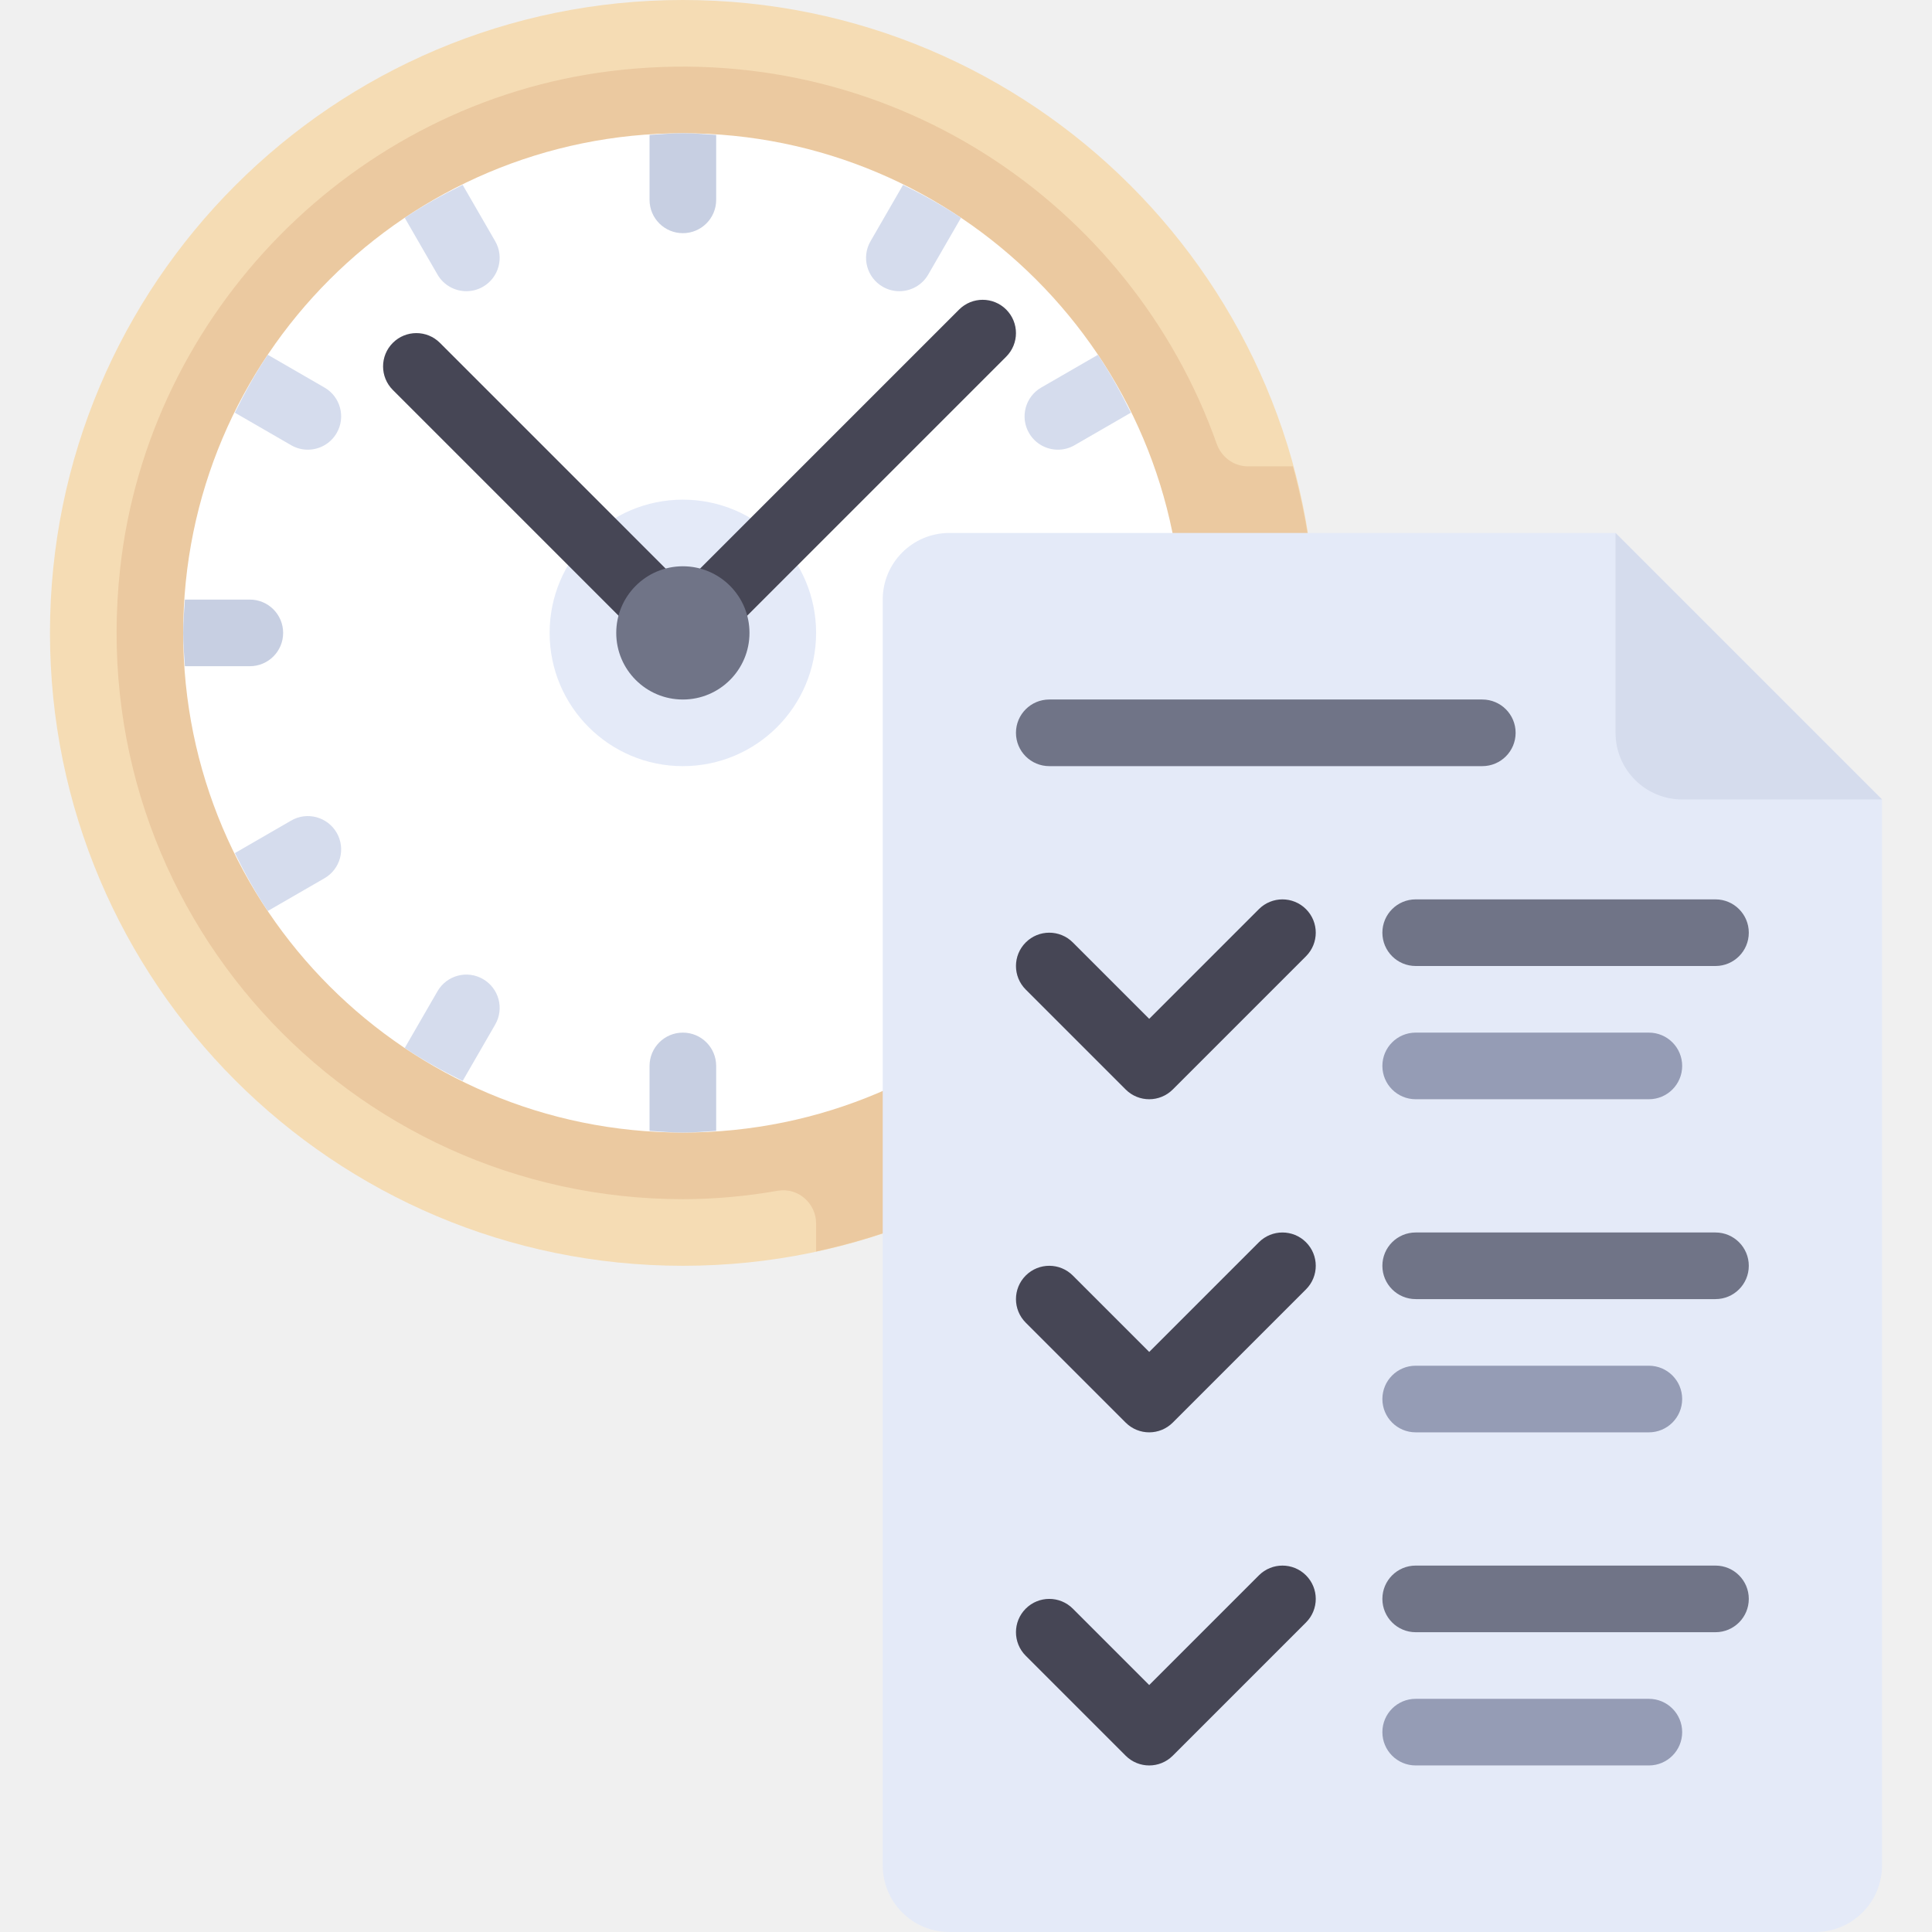
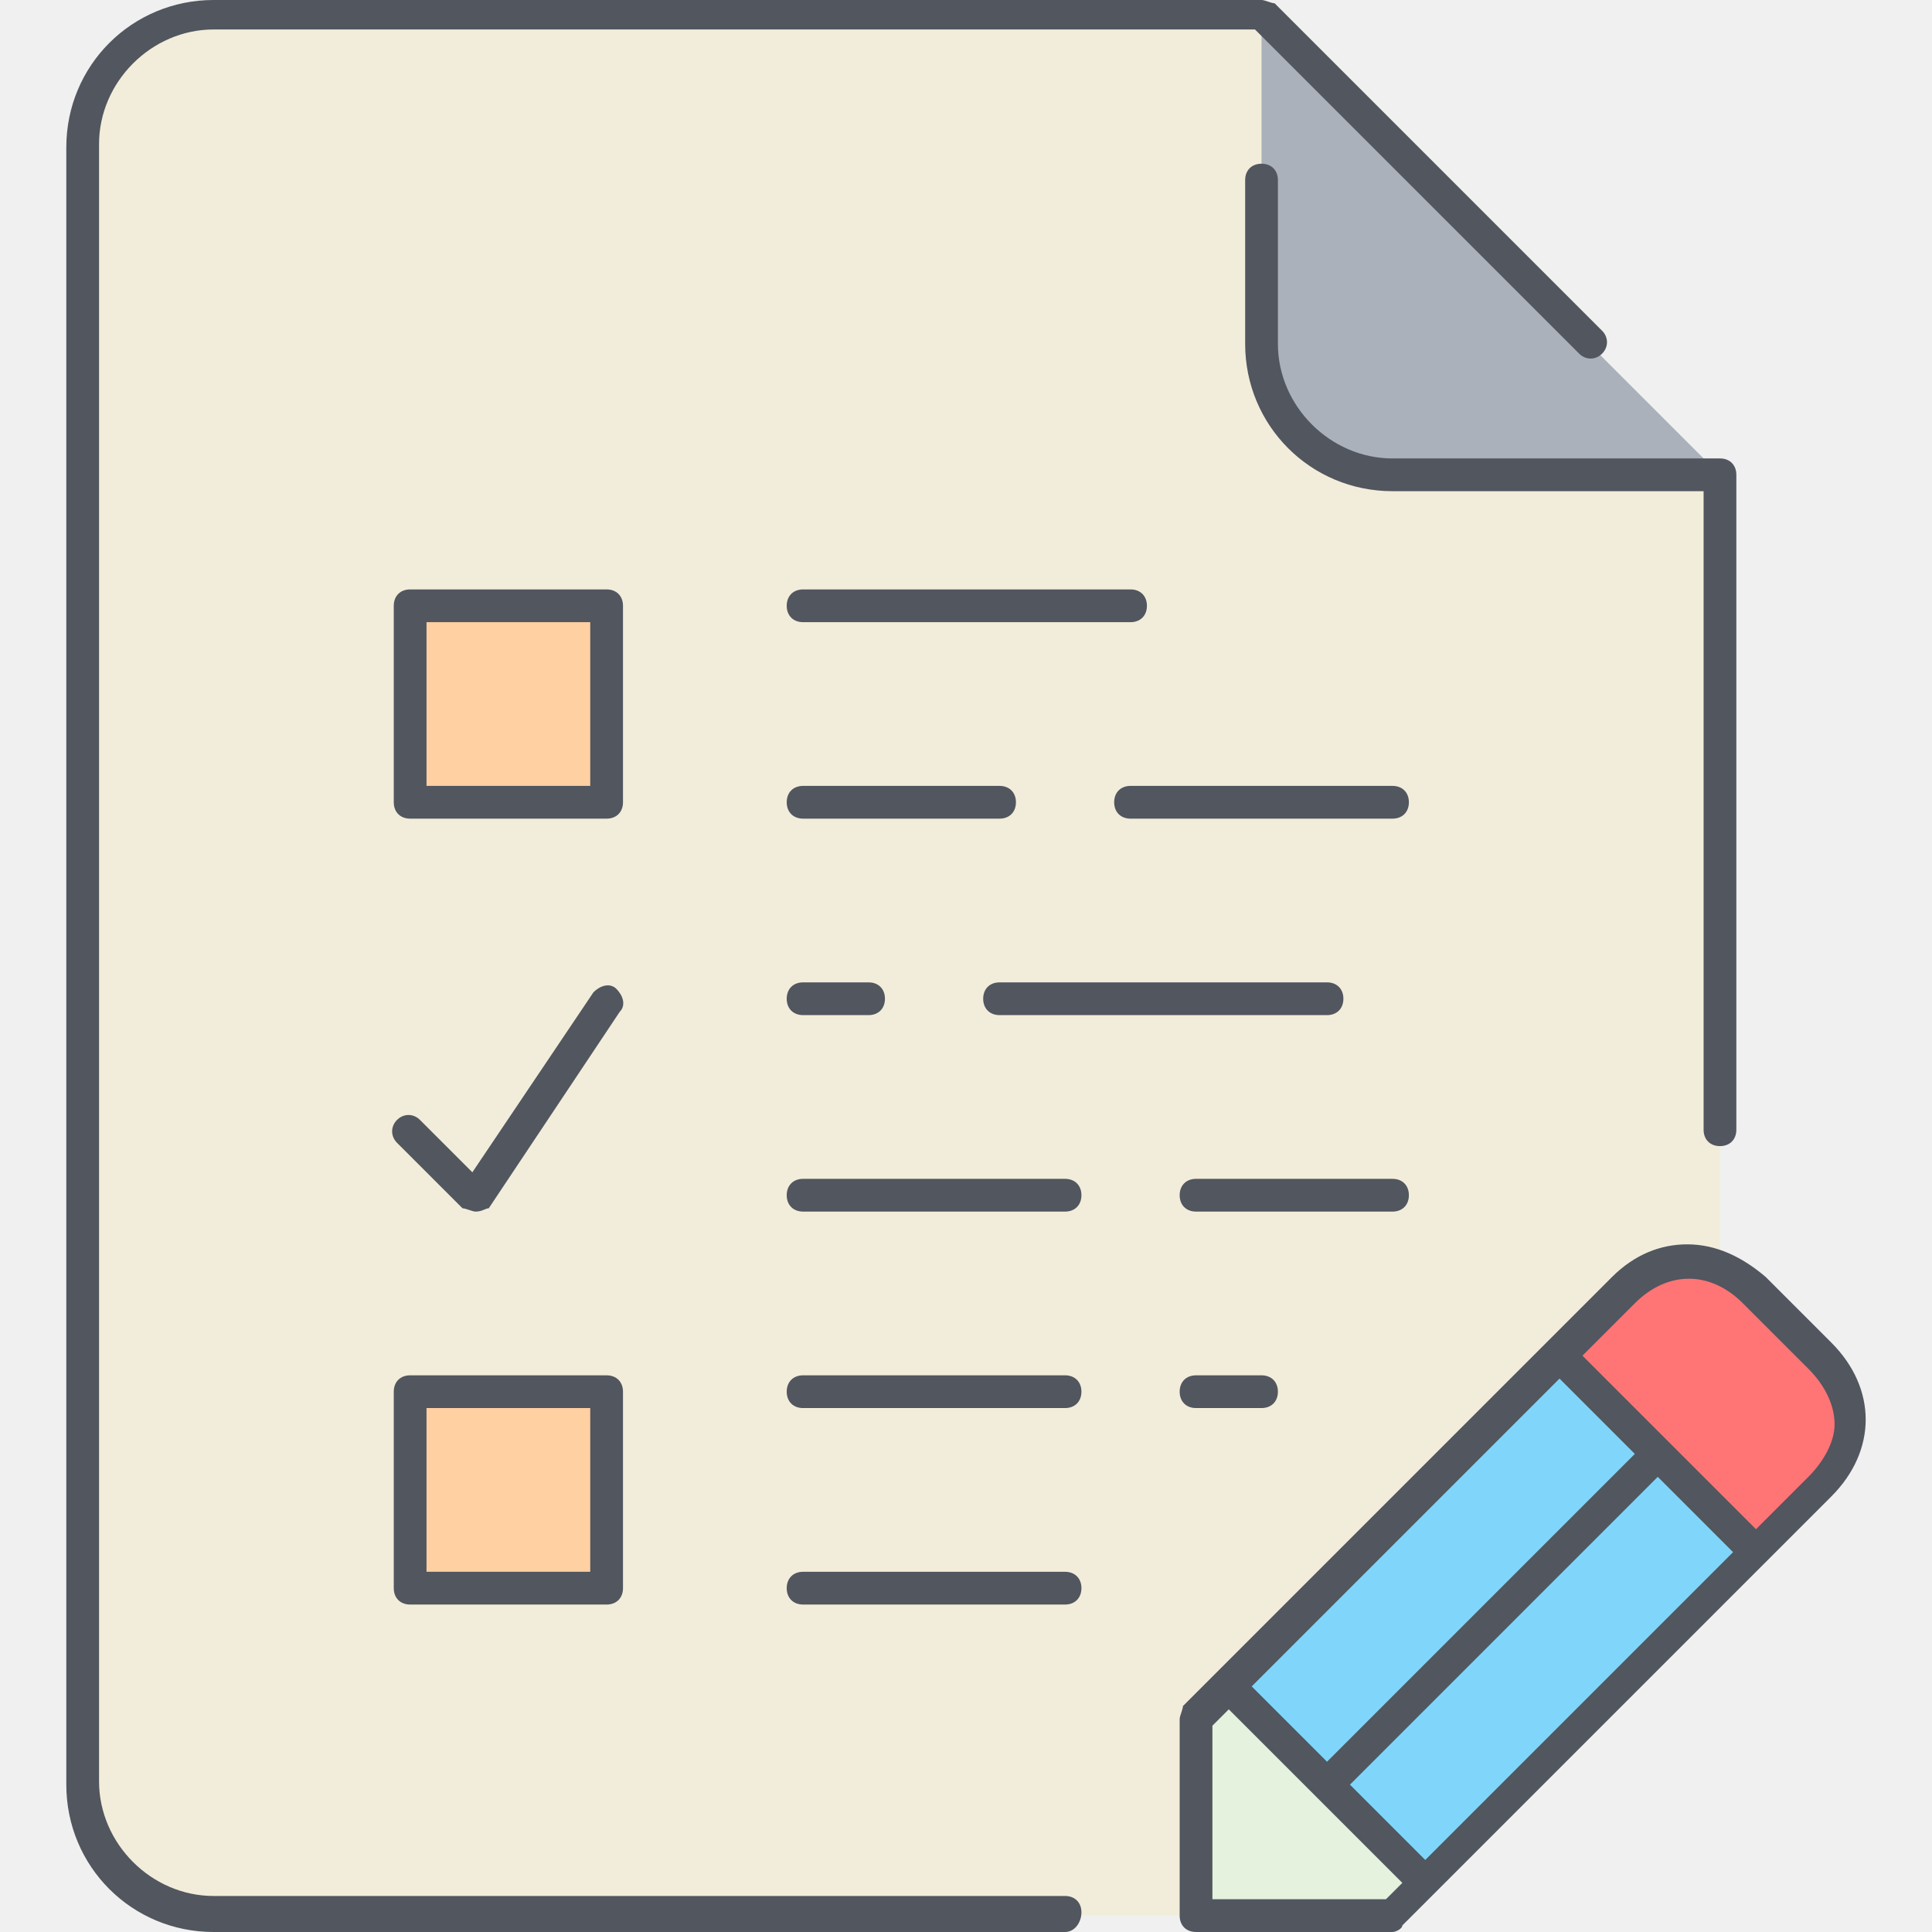
- <svg xmlns="http://www.w3.org/2000/svg" version="1.1" id="Layer_1" x="0px" y="0px" viewBox="0 0 512 512" style="enable-background:new 0 0 512 512;" xml:space="preserve">
-   <circle style="fill:#F5DCB4;" cx="180.966" cy="167.724" r="167.724" />
-   <path style="fill:#EBC9A0;" d="M342.624,123.586h-11.895c-3.777,0-7.039-2.443-8.301-6.003  C299.788,53.71,235.149,9.714,161.698,18.857C93.805,27.309,39.362,82.618,31.844,150.621  c-10.009,90.54,60.607,167.172,149.121,167.172c8.582,0,16.962-0.799,25.132-2.229c5.337-0.935,10.178,3.266,10.178,8.685v7.403  c75.663-16.225,132.414-83.42,132.414-163.928C348.69,152.423,346.463,137.672,342.624,123.586z" />
-   <circle style="fill:#FFFFFF;" cx="180.966" cy="167.724" r="132.414" />
-   <g>
-     <circle style="fill:#E4EAF8;" cx="180.966" cy="167.724" r="35.31" />
-     <path style="fill:#E4EAF8;" d="M428.138,141.241H251.586c-9.75,0-17.655,7.904-17.655,17.655v335.448   c0,9.75,7.905,17.655,17.655,17.655h229.517c9.75,0,17.655-7.905,17.655-17.655V211.862L428.138,141.241z" />
+ <svg xmlns="http://www.w3.org/2000/svg" version="1.1" id="Layer_1" x="0px" y="0px" viewBox="0 0 503.467 503.467" style="enable-background:new 0 0 503.467 503.467;" xml:space="preserve">
+   <g transform="translate(3 1)">
+     <path style="fill:#F2EDDA;" d="M445.213,327.533l-0.853,0.853c-8.533-3.413-17.067-0.853-23.893,6.827L403.4,352.28l-86.187,86.187   L308.68,447v51.2h-256c-18.773,0-34.133-15.36-34.133-34.133V37.4c0-18.773,15.36-34.133,34.133-34.133h273.067V88.6   c0,18.773,15.36,34.133,34.133,34.133h85.333V327.533z" />
+     <path style="fill:#AAB1BA;" d="M445.213,122.733H359.88c-18.773,0-34.133-15.36-34.133-34.133V3.267L445.213,122.733z" />
+     <path style="fill:#80D6FA;" d="M429,377.88l-86.187,86.187l-25.6-25.6L403.4,352.28L429,377.88z M454.6,403.48l-86.187,86.187   l-25.6-25.6L429,377.88L454.6,403.48z" />
+     <path style="fill:#FFD0A1;" d="M103.88,208.067h51.2v-51.2h-51.2V208.067z M103.88,412.867h51.2v-51.2h-51.2V412.867z" />
+     <path style="fill:#FF7474;" d="M471.667,352.28c10.24,10.24,10.24,23.893,0,34.133L454.6,403.48l-25.6-25.6l-25.6-25.6   l17.067-17.067c6.827-6.827,16.213-9.387,24.747-6.827c3.413,0.853,6.827,3.413,9.387,6.827L471.667,352.28z" />
+     <polygon style="fill:#E4F2DE;" points="368.413,489.667 359.88,498.2 308.68,498.2 308.68,447 317.213,438.467 342.813,464.067     " />
  </g>
-   <path style="fill:#D5DCED;" d="M428.138,141.241v52.966c0,9.75,7.905,17.655,17.655,17.655h52.966L428.138,141.241z" />
-   <path style="fill:#707487;" d="M454.621,344.276h-79.448c-4.879,0-8.828-3.953-8.828-8.828s3.948-8.828,8.828-8.828h79.448  c4.879,0,8.828,3.953,8.828,8.828S459.5,344.276,454.621,344.276z" />
-   <path style="fill:#959CB5;" d="M436.966,379.586h-61.793c-4.879,0-8.828-3.953-8.828-8.828c0-4.875,3.948-8.828,8.828-8.828h61.793  c4.879,0,8.828,3.953,8.828,8.828C445.793,375.634,441.845,379.586,436.966,379.586z" />
-   <path style="fill:#464655;" d="M304.552,379.586c-2.259,0-4.518-0.862-6.241-2.586l-26.483-26.483  c-3.448-3.448-3.448-9.035,0-12.483c3.448-3.448,9.035-3.448,12.483,0l20.241,20.243l29.069-29.069  c3.448-3.448,9.035-3.448,12.483,0s3.448,9.035,0,12.483l-35.31,35.31C309.069,378.724,306.81,379.586,304.552,379.586z" />
-   <path style="fill:#707487;" d="M454.621,256h-79.448c-4.879,0-8.828-3.953-8.828-8.828s3.948-8.828,8.828-8.828h79.448  c4.879,0,8.828,3.953,8.828,8.828S459.5,256,454.621,256z" />
-   <path style="fill:#959CB5;" d="M436.966,291.31h-61.793c-4.879,0-8.828-3.953-8.828-8.828s3.948-8.828,8.828-8.828h61.793  c4.879,0,8.828,3.953,8.828,8.828S441.845,291.31,436.966,291.31z" />
-   <path style="fill:#464655;" d="M304.552,291.31c-2.259,0-4.518-0.862-6.241-2.586l-26.483-26.483c-3.448-3.448-3.448-9.035,0-12.483  s9.035-3.448,12.483,0l20.241,20.243l29.069-29.069c3.448-3.448,9.035-3.448,12.483,0s3.448,9.035,0,12.483l-35.31,35.31  C309.069,290.449,306.81,291.31,304.552,291.31z" />
-   <path style="fill:#707487;" d="M454.621,432.552h-79.448c-4.879,0-8.828-3.953-8.828-8.828c0-4.875,3.948-8.828,8.828-8.828h79.448  c4.879,0,8.828,3.953,8.828,8.828C463.448,428.599,459.5,432.552,454.621,432.552z" />
-   <path style="fill:#959CB5;" d="M436.966,467.862h-61.793c-4.879,0-8.828-3.953-8.828-8.828s3.948-8.828,8.828-8.828h61.793  c4.879,0,8.828,3.953,8.828,8.828S441.845,467.862,436.966,467.862z" />
-   <g>
-     <path style="fill:#464655;" d="M304.552,467.862c-2.259,0-4.518-0.862-6.241-2.586l-26.483-26.483   c-3.448-3.448-3.448-9.035,0-12.483s9.035-3.448,12.483,0l20.241,20.243l29.069-29.069c3.448-3.448,9.035-3.448,12.483,0   s3.448,9.035,0,12.483l-35.31,35.31C309.069,467,306.81,467.862,304.552,467.862z" />
-     <path style="fill:#464655;" d="M180.966,176.552c-2.259,0-4.518-0.862-6.241-2.586l-70.621-70.621   c-3.448-3.448-3.448-9.035,0-12.483c3.448-3.448,9.035-3.448,12.483,0l64.378,64.381l73.207-73.207   c3.448-3.448,9.035-3.448,12.483,0c3.448,3.448,3.448,9.035,0,12.483l-79.448,79.448   C185.483,175.69,183.224,176.552,180.966,176.552z" />
-   </g>
-   <g>
-     <path style="fill:#707487;" d="M392.828,203.034H278.069c-4.879,0-8.828-3.953-8.828-8.828s3.948-8.828,8.828-8.828h114.759   c4.879,0,8.828,3.953,8.828,8.828S397.707,203.034,392.828,203.034z" />
-     <circle style="fill:#707487;" cx="180.966" cy="167.724" r="17.655" />
-   </g>
-   <g>
-     <path style="fill:#D5DCED;" d="M85.992,102.702l-15.028-8.68c-3.272,4.874-6.111,10.042-8.723,15.345l14.923,8.619   c1.388,0.806,2.905,1.185,4.405,1.185c3.052,0,6.017-1.582,7.656-4.414C91.663,110.539,90.216,105.138,85.992,102.702z" />
-     <path style="fill:#D5DCED;" d="M115.939,72.755c1.638,2.831,4.604,4.414,7.656,4.414c1.5,0,3.017-0.38,4.405-1.181   c4.224-2.44,5.673-7.84,3.233-12.061l-8.62-14.93c-5.305,2.613-10.476,5.453-15.351,8.727L115.939,72.755z" />
-   </g>
-   <g>
-     <path style="fill:#C7CFE2;" d="M48.998,176.552h17.209c4.879,0,8.828-3.953,8.828-8.828s-3.948-8.828-8.828-8.828H48.998   c-0.194,2.931-0.446,5.847-0.446,8.828S48.803,173.621,48.998,176.552z" />
-     <path style="fill:#C7CFE2;" d="M180.966,35.31c-2.98,0-5.897,0.252-8.828,0.446v17.209c0,4.875,3.948,8.828,8.828,8.828   s8.828-3.953,8.828-8.828V35.756C186.862,35.562,183.946,35.31,180.966,35.31z" />
-   </g>
-   <g>
-     <path style="fill:#D5DCED;" d="M77.164,217.461l-14.923,8.619c2.612,5.303,5.451,10.472,8.723,15.345l15.028-8.68   c4.224-2.435,5.673-7.837,3.233-12.056C86.784,216.466,81.37,215.009,77.164,217.461z" />
-     <path style="fill:#D5DCED;" d="M128,259.462c-4.215-2.444-9.621-0.995-12.061,3.233l-8.679,15.03   c4.875,3.273,10.046,6.114,15.351,8.727l8.62-14.93C133.673,267.302,132.224,261.901,128,259.462z" />
-   </g>
-   <path style="fill:#C7CFE2;" d="M180.966,273.655c-4.879,0-8.828,3.953-8.828,8.828v17.209c2.931,0.194,5.847,0.446,8.828,0.446  s5.897-0.252,8.828-0.446v-17.209C189.793,277.608,185.845,273.655,180.966,273.655z" />
-   <g>
-     <path style="fill:#D5DCED;" d="M239.318,48.998l-8.62,14.93c-2.44,4.22-0.991,9.621,3.233,12.061   c1.388,0.802,2.905,1.181,4.405,1.181c3.052,0,6.017-1.582,7.656-4.414l8.679-15.03C249.794,54.451,244.623,51.61,239.318,48.998z" />
-     <path style="fill:#D5DCED;" d="M284.767,117.987l14.923-8.619c-2.612-5.303-5.451-10.472-8.723-15.345l-15.028,8.68   c-4.224,2.435-5.673,7.837-3.233,12.056c1.638,2.831,4.604,4.414,7.656,4.414C281.863,119.172,283.38,118.793,284.767,117.987z" />
-   </g>
+   <path style="fill:#51565F;" d="M362.88,503.467h-51.2c-2.56,0-4.267-1.707-4.267-4.267V448c0-0.853,0.853-2.56,0.853-3.413  L420.053,332.8c5.973-5.973,12.8-8.533,19.627-8.533l0,0c7.68,0,14.507,3.413,20.48,8.533l17.067,17.067  c11.947,11.947,11.947,28.16,0,40.107L365.44,501.76C365.44,502.613,363.733,503.467,362.88,503.467z M315.947,494.933h45.227  l4.267-4.267l-45.227-45.227l-4.267,4.267V494.933z M351.787,465.067l19.627,19.627l80.213-80.213L432,384.853L351.787,465.067z   M326.187,439.467l19.627,19.627l80.213-80.213L406.4,359.253L326.187,439.467z M412.373,353.28l45.227,45.227l13.653-13.653  c4.267-4.267,6.827-9.387,6.827-13.653c0-5.12-2.56-10.24-6.827-14.507l-17.067-17.067c-8.533-8.533-19.627-8.533-28.16,0  L412.373,353.28z M277.547,503.467H55.68c-21.333,0-38.4-17.067-38.4-38.4V38.4C17.28,17.067,34.347,0,55.68,0h273.067  c0.853,0,2.56,0.853,3.413,0.853l85.333,85.333c1.707,1.707,1.707,4.267,0,5.973s-4.267,1.707-5.973,0L327.04,7.68H55.68  c-16.213,0-29.867,13.653-29.867,29.867v426.667c0,16.213,13.653,29.867,29.867,29.867h221.867c2.56,0,4.267,1.707,4.267,4.267  C281.813,500.907,280.107,503.467,277.547,503.467z M277.547,418.133H209.28c-2.56,0-4.267-1.707-4.267-4.267  c0-2.56,1.707-4.267,4.267-4.267h68.267c2.56,0,4.267,1.707,4.267,4.267C281.813,416.427,280.107,418.133,277.547,418.133z   M158.08,418.133h-51.2c-2.56,0-4.267-1.707-4.267-4.267v-51.2c0-2.56,1.707-4.267,4.267-4.267h51.2c2.56,0,4.267,1.707,4.267,4.267  v51.2C162.347,416.427,160.64,418.133,158.08,418.133z M111.147,409.6h42.667v-42.667h-42.667V409.6z M328.747,366.933H311.68  c-2.56,0-4.267-1.707-4.267-4.267s1.707-4.267,4.267-4.267h17.067c2.56,0,4.267,1.707,4.267,4.267S331.307,366.933,328.747,366.933z   M277.547,366.933H209.28c-2.56,0-4.267-1.707-4.267-4.267s1.707-4.267,4.267-4.267h68.267c2.56,0,4.267,1.707,4.267,4.267  S280.107,366.933,277.547,366.933z M123.947,315.733c-0.853,0-2.56-0.853-3.413-0.853l-17.067-17.067  c-1.707-1.707-1.707-4.267,0-5.973c1.707-1.707,4.267-1.707,5.973,0l13.653,13.653l31.573-46.933  c1.707-1.707,4.267-2.56,5.973-0.853c1.707,1.707,2.56,4.267,0.853,5.973l-34.133,51.2  C126.507,314.88,125.653,315.733,123.947,315.733L123.947,315.733z M362.88,315.733h-51.2c-2.56,0-4.267-1.707-4.267-4.267  c0-2.56,1.707-4.267,4.267-4.267h51.2c2.56,0,4.267,1.707,4.267,4.267C367.147,314.027,365.44,315.733,362.88,315.733z   M277.547,315.733H209.28c-2.56,0-4.267-1.707-4.267-4.267c0-2.56,1.707-4.267,4.267-4.267h68.267c2.56,0,4.267,1.707,4.267,4.267  C281.813,314.027,280.107,315.733,277.547,315.733z M448.213,298.667c-2.56,0-4.267-1.707-4.267-4.267V128H362.88  c-21.333,0-38.4-17.067-38.4-38.4V46.933c0-2.56,1.707-4.267,4.267-4.267s4.267,1.707,4.267,4.267V89.6  c0,16.213,13.653,29.867,29.867,29.867h85.333c2.56,0,4.267,1.707,4.267,4.267V294.4C452.48,296.96,450.773,298.667,448.213,298.667  z M345.813,264.533H260.48c-2.56,0-4.267-1.707-4.267-4.267c0-2.56,1.707-4.267,4.267-4.267h85.333c2.56,0,4.267,1.707,4.267,4.267  C350.08,262.827,348.373,264.533,345.813,264.533z M226.347,264.533H209.28c-2.56,0-4.267-1.707-4.267-4.267  c0-2.56,1.707-4.267,4.267-4.267h17.067c2.56,0,4.267,1.707,4.267,4.267C230.613,262.827,228.907,264.533,226.347,264.533z   M362.88,213.333h-68.267c-2.56,0-4.267-1.707-4.267-4.267c0-2.56,1.707-4.267,4.267-4.267h68.267c2.56,0,4.267,1.707,4.267,4.267  C367.147,211.627,365.44,213.333,362.88,213.333z M260.48,213.333h-51.2c-2.56,0-4.267-1.707-4.267-4.267  c0-2.56,1.707-4.267,4.267-4.267h51.2c2.56,0,4.267,1.707,4.267,4.267C264.747,211.627,263.04,213.333,260.48,213.333z   M158.08,213.333h-51.2c-2.56,0-4.267-1.707-4.267-4.267v-51.2c0-2.56,1.707-4.267,4.267-4.267h51.2c2.56,0,4.267,1.707,4.267,4.267  v51.2C162.347,211.627,160.64,213.333,158.08,213.333z M111.147,204.8h42.667v-42.667h-42.667V204.8z M294.613,162.133H209.28  c-2.56,0-4.267-1.707-4.267-4.267c0-2.56,1.707-4.267,4.267-4.267h85.333c2.56,0,4.267,1.707,4.267,4.267  C298.88,160.427,297.173,162.133,294.613,162.133z" />
  <g>
</g>
  <g>
</g>
  <g>
</g>
  <g>
</g>
  <g>
</g>
  <g>
</g>
  <g>
</g>
  <g>
</g>
  <g>
</g>
  <g>
</g>
  <g>
</g>
  <g>
</g>
  <g>
</g>
  <g>
</g>
  <g>
</g>
</svg>
